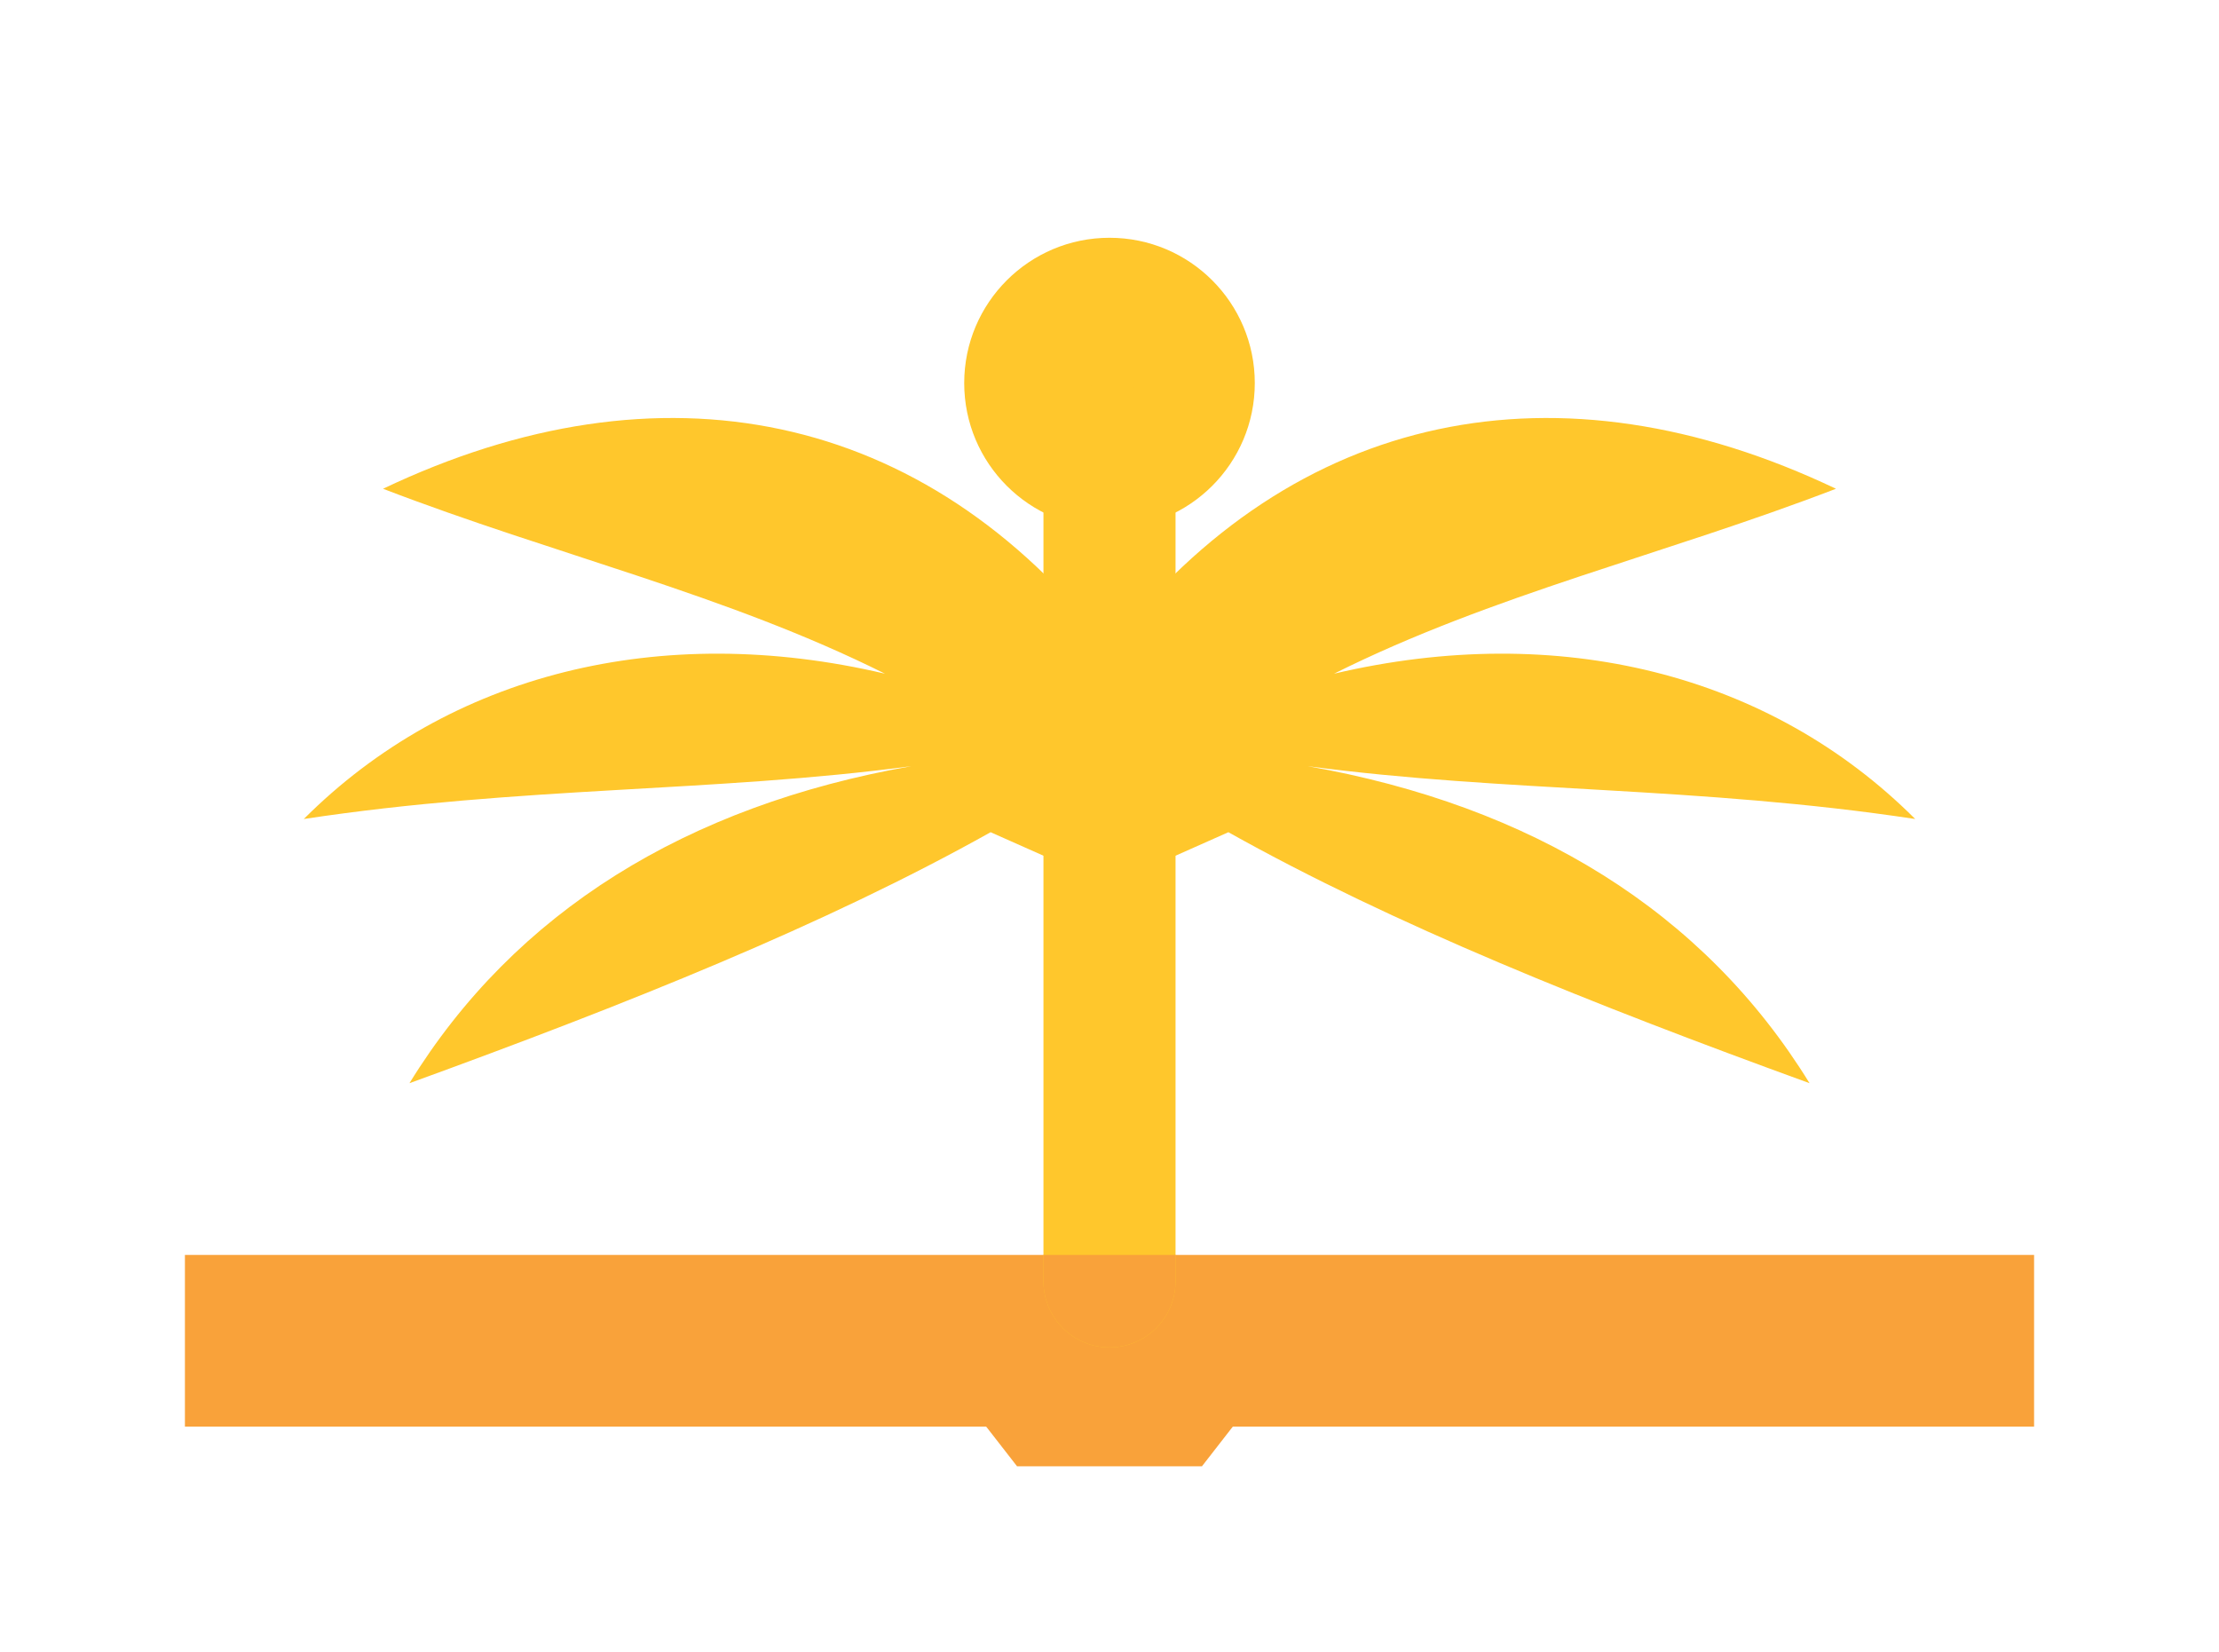
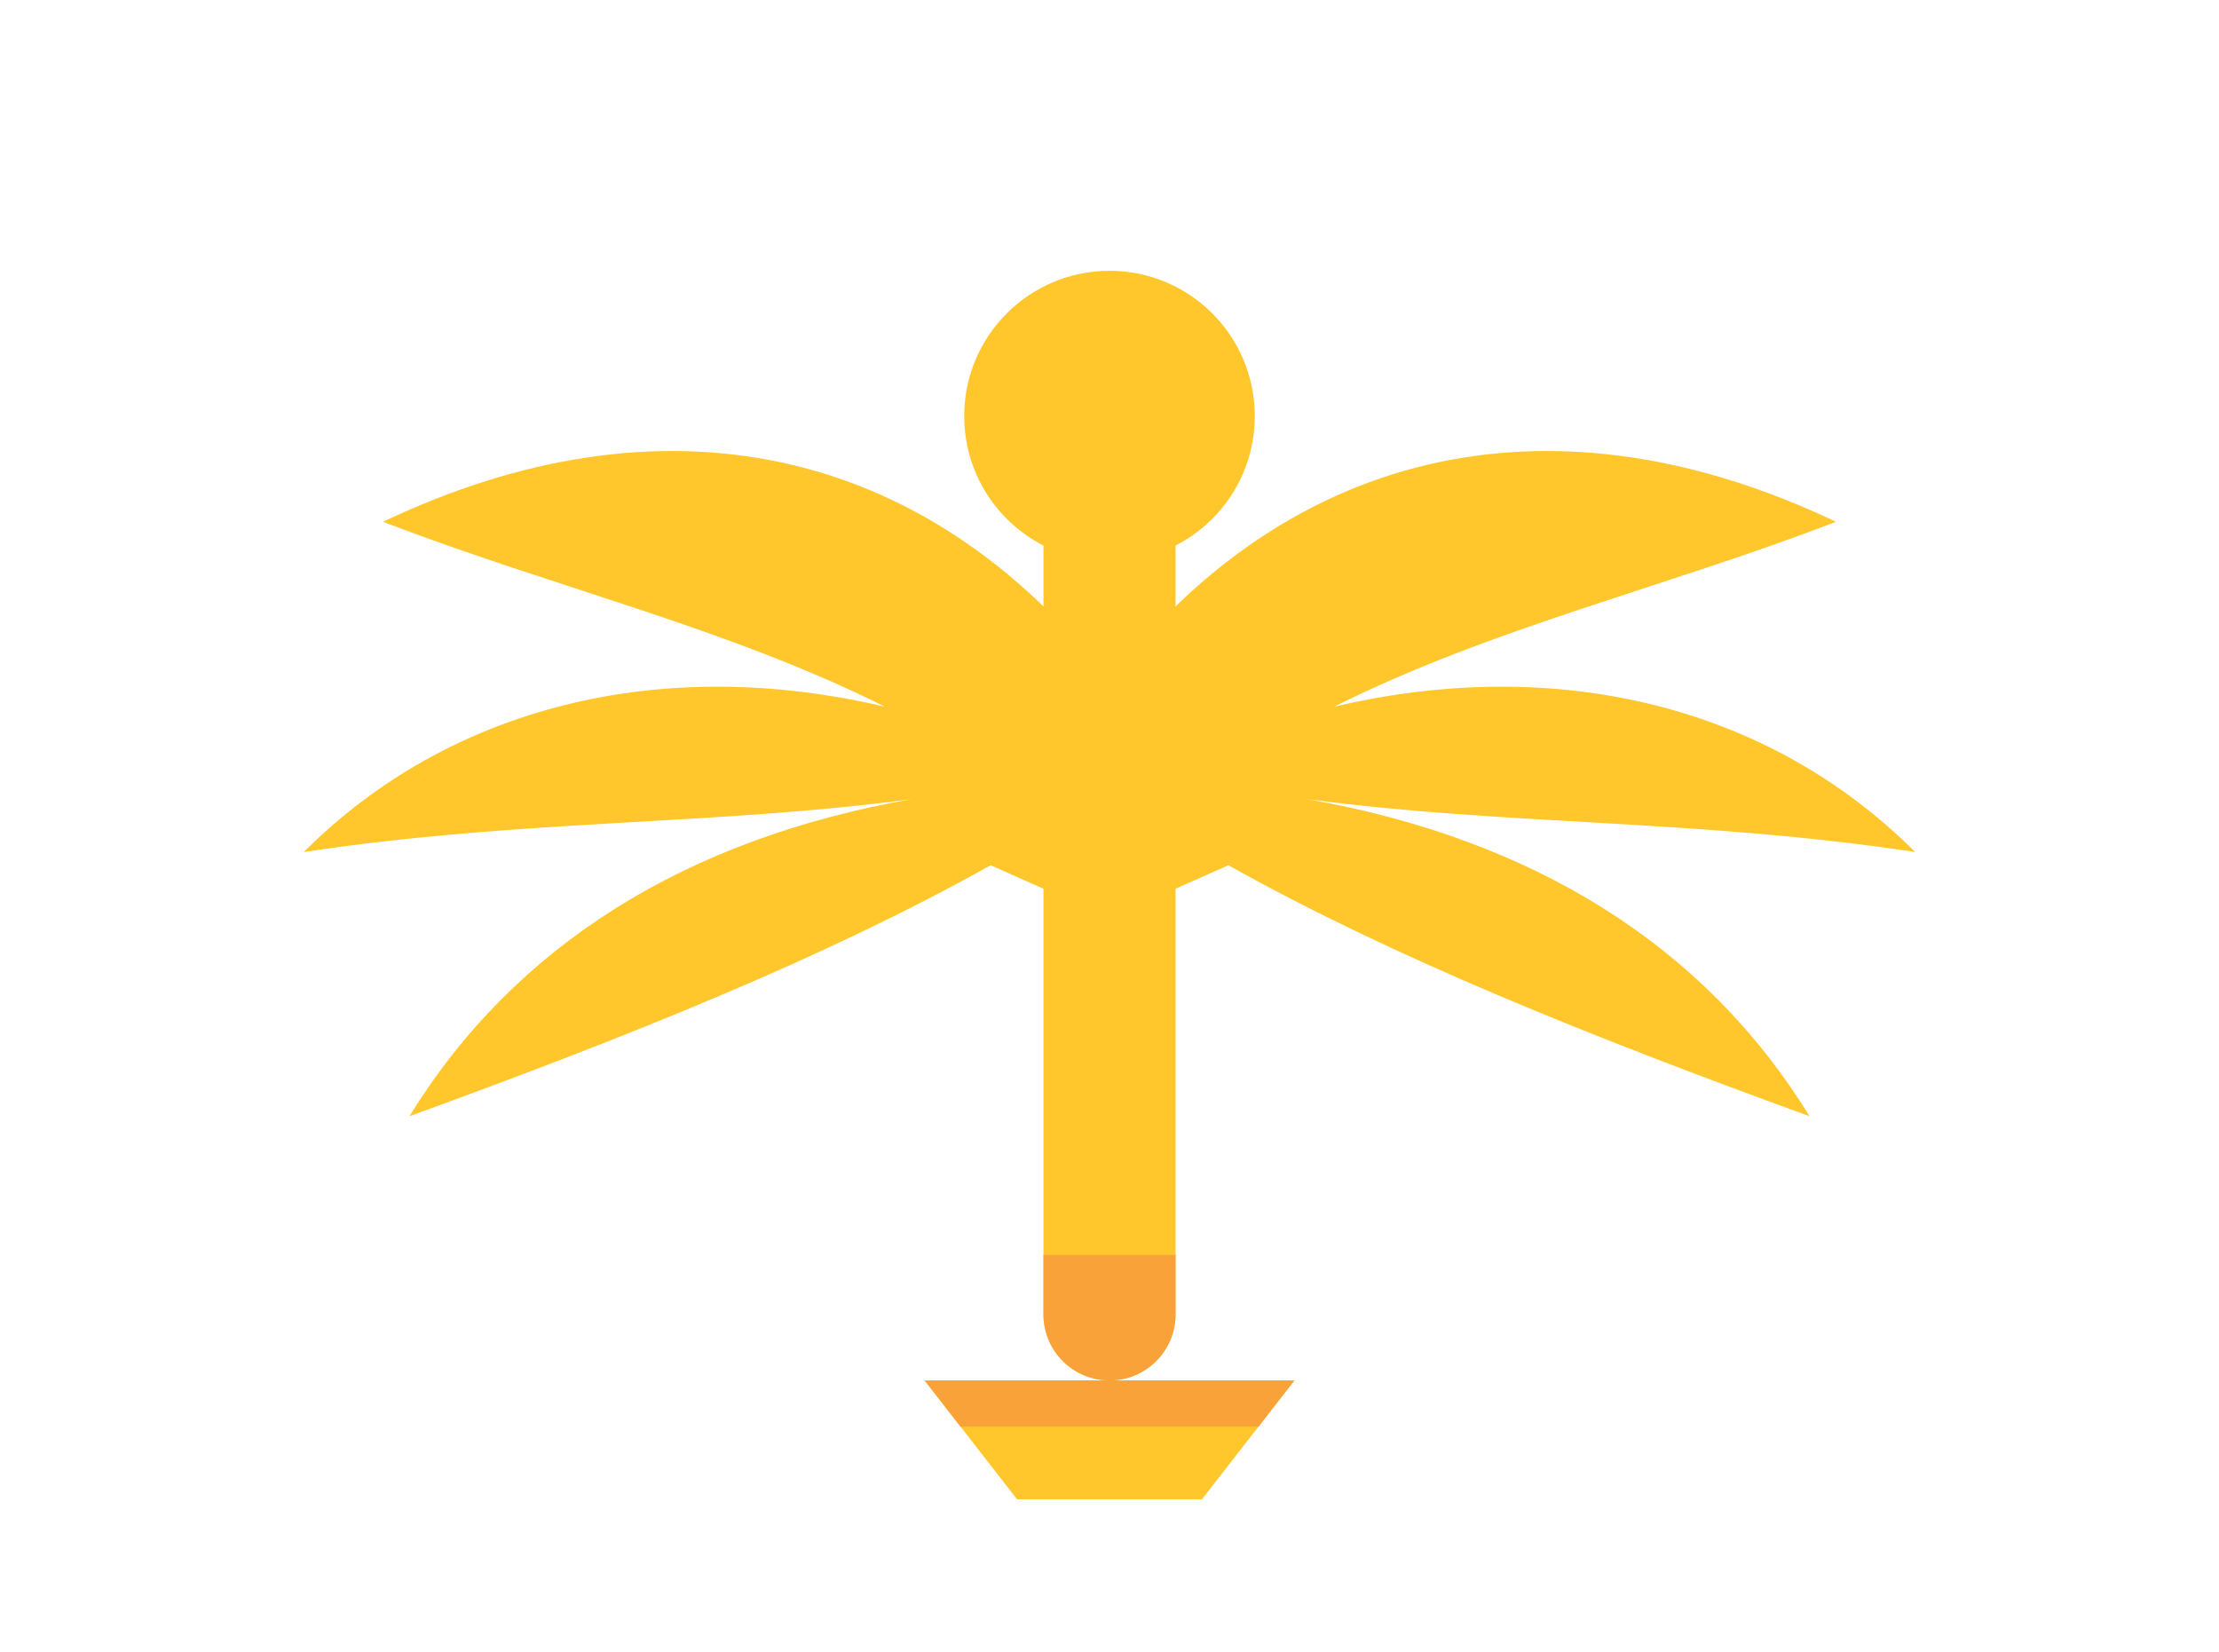
<svg xmlns="http://www.w3.org/2000/svg" viewBox="0 0 336 250" role="img" aria-labelledby="title">
-   <rect x="28.00" y="190.00" width="280.00" height="26" fill="#f9a23a" />
  <defs>
    <clipPath id="wingstaff-mark-mark-band" clipPathUnits="userSpaceOnUse">
-       <rect x="0" y="170" width="280" height="26" />
+       <rect x="28" y="190.00" width="280.00" height="26.00" />
    </clipPath>
  </defs>
-   <g transform="translate(28 20) scale(1.0)">
+   <g transform="translate(28 25) scale(1.0)">
    <path d="M 140 78 C 112 42, 72 34, 30 54 C 56 64, 82 70, 106 82 C 72 74, 40 82, 18 104 C 51 99, 80 100, 110 96 C 76 102, 50 118, 34 144 C 67 132, 97 120, 122 106 L 140 114 Z" fill="#ffc72c" />
    <path d="M 140 78 C 168 42, 208 34, 250 54 C 224 64, 198 70, 174 82 C 208 74, 240 82, 262 104 C 229 99, 200 100, 170 96 C 204 102, 230 118, 246 144 C 213 132, 183 120, 158 106 L 140 114 Z" fill="#ffc72c" />
    <circle cx="140" cy="38" r="22" fill="#ffc72c" />
    <rect x="130" y="38" width="20" height="146" rx="10" fill="#ffc72c" />
-     <path d="M 112 184 L 168 184 L 154 202 L 126 202 Z" fill="#f9a23a" />
+     <path d="M 112 184 L 168 184 L 154 202 L 126 202 Z" fill="#ffc72c" />
  </g>
-   <g transform="translate(28 20) scale(1.0)" clip-path="url(#wingstaff-mark-mark-band)">
-     <path d="M 140 78 C 112 42, 72 34, 30 54 C 56 64, 82 70, 106 82 C 72 74, 40 82, 18 104 C 51 99, 80 100, 110 96 C 76 102, 50 118, 34 144 C 67 132, 97 120, 122 106 L 140 114 Z" fill="#f9a23a" />
-     <path d="M 140 78 C 168 42, 208 34, 250 54 C 224 64, 198 70, 174 82 C 208 74, 240 82, 262 104 C 229 99, 200 100, 170 96 C 204 102, 230 118, 246 144 C 213 132, 183 120, 158 106 L 140 114 Z" fill="#f9a23a" />
-     <rect x="130" y="38" width="20" height="146" rx="10" fill="#f9a23a" />
+   <g clip-path="url(#wingstaff-mark-mark-band)">
+     <g transform="translate(28 25) scale(1.0)" fill="#f9a23a">
+       <path d="M 140 78 C 112 42, 72 34, 30 54 C 56 64, 82 70, 106 82 C 72 74, 40 82, 18 104 C 51 99, 80 100, 110 96 C 76 102, 50 118, 34 144 C 67 132, 97 120, 122 106 L 140 114 Z" />
+       <path d="M 140 78 C 168 42, 208 34, 250 54 C 224 64, 198 70, 174 82 C 208 74, 240 82, 262 104 C 229 99, 200 100, 170 96 C 204 102, 230 118, 246 144 C 213 132, 183 120, 158 106 L 140 114 Z" />
+       <circle cx="140" cy="38" r="22" />
+       <rect x="130" y="38" width="20" height="146" rx="10" />
+       <path d="M 112 184 L 168 184 L 154 202 L 126 202 Z" />
+     </g>
  </g>
</svg>
